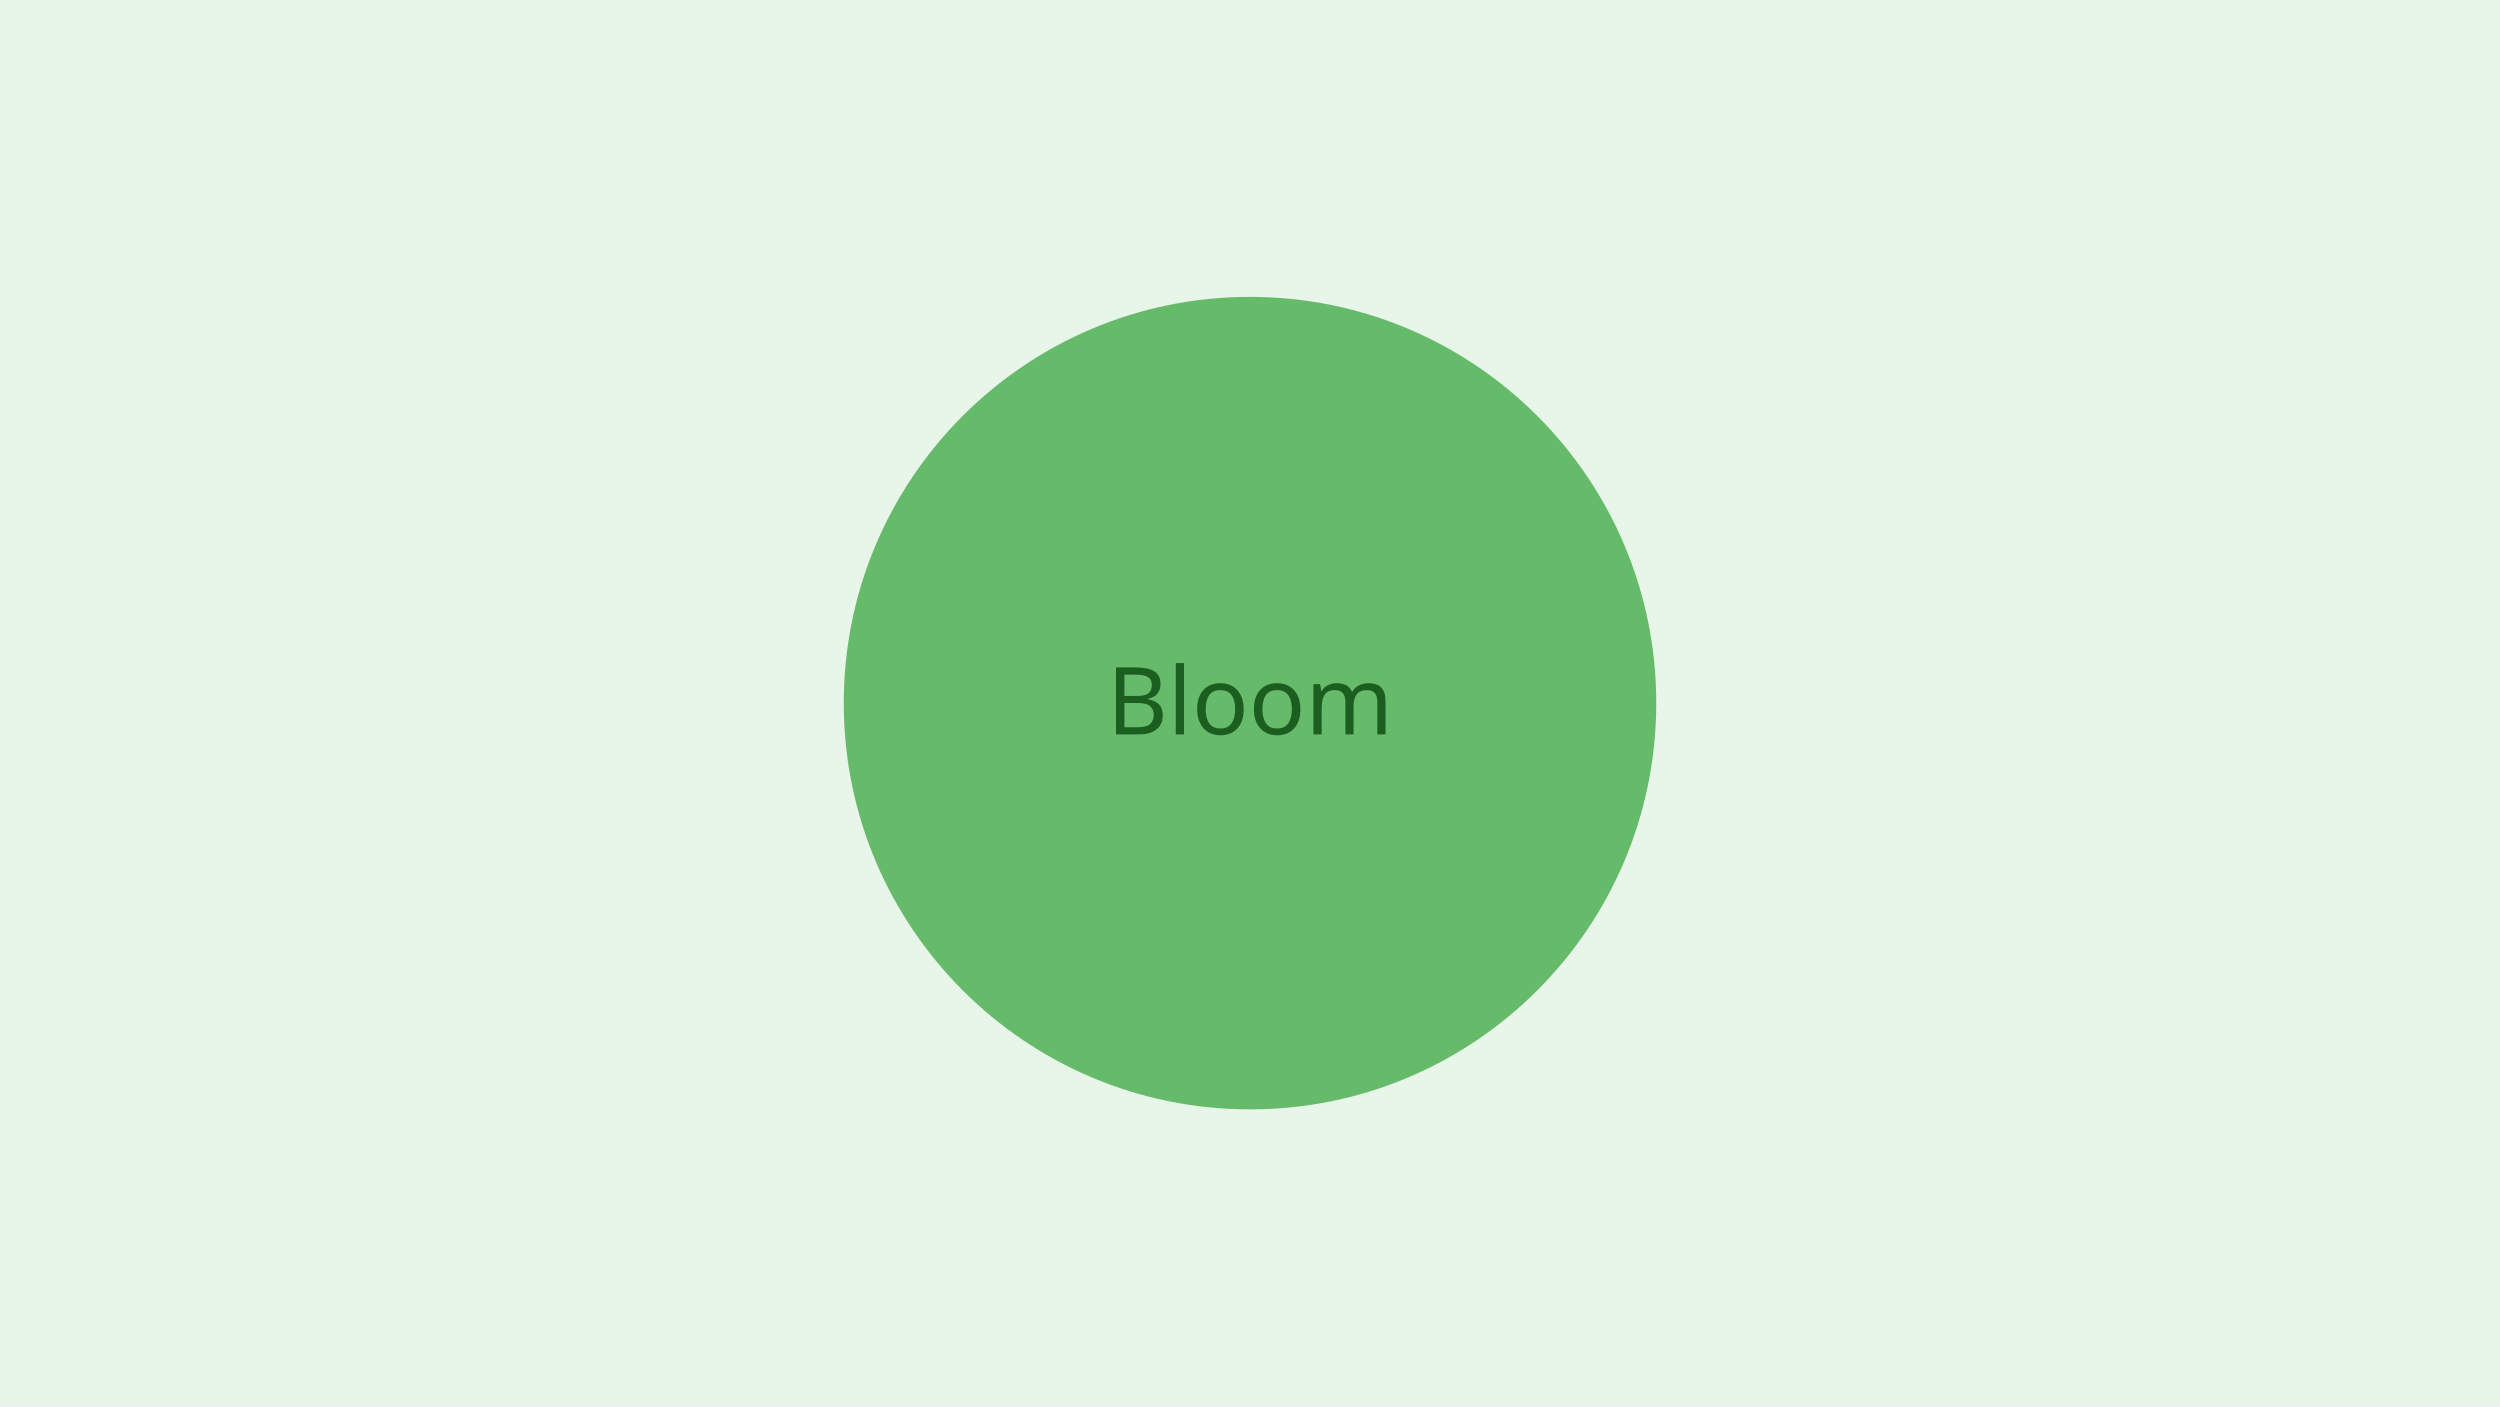
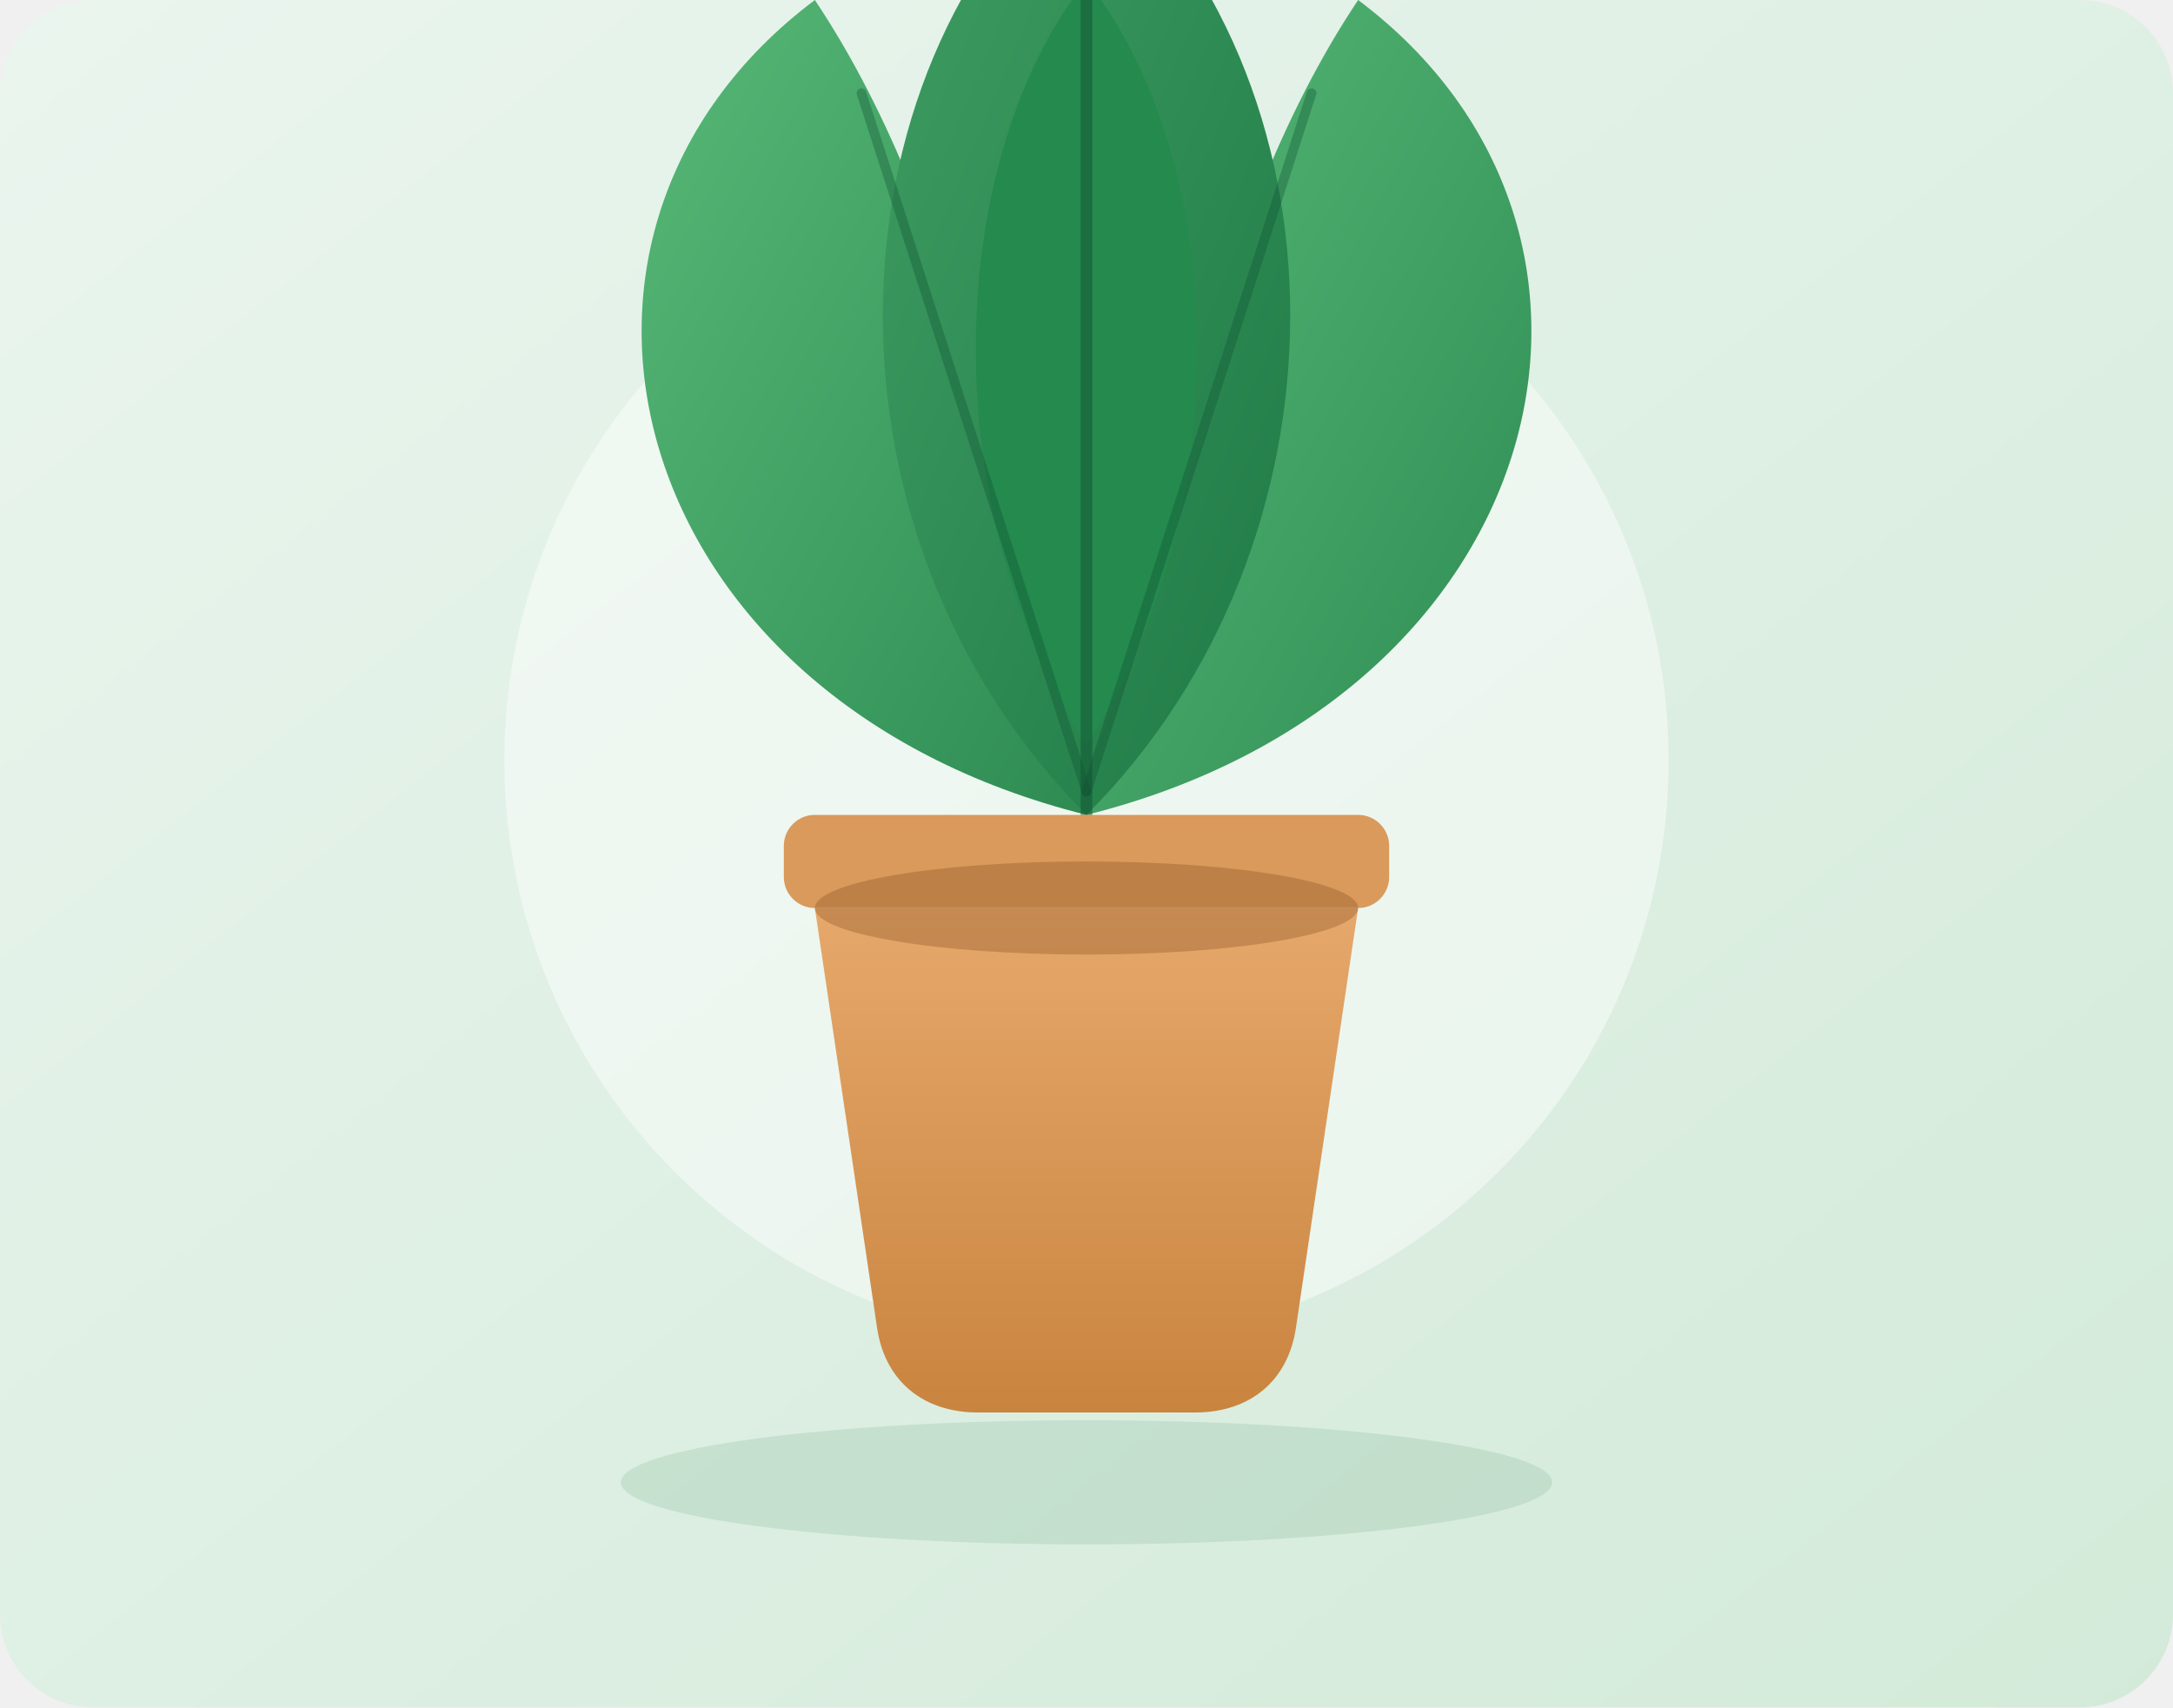
- <svg xmlns="http://www.w3.org/2000/svg" width="800" height="450" viewBox="0 0 800 450" role="img" aria-label="A leafy pothos plant">
-   <rect width="800" height="450" fill="#e8f5e9" />
-   <circle cx="400" cy="225" r="130" fill="#66bb6a" />
-   <text x="400" y="235" font-family="sans-serif" font-size="30" fill="#1b5e20" text-anchor="middle">Bloom</text>
+ <svg xmlns="http://www.w3.org/2000/svg" width="560" height="440" viewBox="0 0 560 440" role="img" aria-label="A potted monstera plant in soft daylight">
+   <defs>
+     <linearGradient id="bg" x1="0" y1="0" x2="1" y2="1">
+       <stop offset="0" stop-color="#eaf5ee" />
+       <stop offset="1" stop-color="#d3ead9" />
+     </linearGradient>
+     <linearGradient id="pot" x1="0" y1="0" x2="0" y2="1">
+       <stop offset="0" stop-color="#e6a86b" />
+       <stop offset="1" stop-color="#c9843f" />
+     </linearGradient>
+     <linearGradient id="leaf" x1="0" y1="0" x2="1" y2="1">
+       <stop offset="0" stop-color="#3f9d63" />
+       <stop offset="1" stop-color="#1f7a45" />
+     </linearGradient>
+     <linearGradient id="leaf2" x1="0" y1="0" x2="1" y2="1">
+       <stop offset="0" stop-color="#57b877" />
+       <stop offset="1" stop-color="#2e8c53" />
+     </linearGradient>
+   </defs>
+   <rect width="560" height="440" rx="24" fill="url(#bg)" />
+   <circle cx="280" cy="196" r="150" fill="#ffffff" opacity="0.45" />
+   <g transform="translate(280 210)">
+     <path d="M0 0 C-120 -30 -150 -150 -70 -210 C-30 -150 -20 -70 0 0 Z" fill="url(#leaf2)" />
+     <path d="M0 0 C120 -30 150 -150 70 -210 C30 -150 20 -70 0 0 Z" fill="url(#leaf2)" />
+     <path d="M0 0 C-70 -70 -70 -190 0 -250 C70 -190 70 -70 0 0 Z" fill="url(#leaf)" />
+     <path d="M0 -18 C-40 -80 -36 -170 0 -215 C36 -170 40 -80 0 -18 Z" fill="#248a4e" />
+     <path d="M0 0 L0 -232" stroke="#0f5132" stroke-width="3" fill="none" opacity="0.5" stroke-linecap="round" />
+     <path d="M0 -6 L-58 -186" stroke="#0f5132" stroke-width="2.5" fill="none" opacity="0.35" stroke-linecap="round" />
+     <path d="M0 -6 L58 -186" stroke="#0f5132" stroke-width="2.5" fill="none" opacity="0.35" stroke-linecap="round" />
+   </g>
+   <g transform="translate(280 210)">
+     <rect x="-78" y="0" width="156" height="24" rx="8" fill="#d99a5b" />
+     <path d="M-70 24 L70 24 L54 132 C52 146 42 154 28 154 L-28 154 C-42 154 -52 146 -54 132 Z" fill="url(#pot)" />
+     <ellipse cx="0" cy="24" rx="70" ry="12" fill="#8a5222" opacity="0.35" />
+   </g>
+   <ellipse cx="280" cy="382" rx="120" ry="16" fill="#1f7a45" opacity="0.12" />
</svg>
